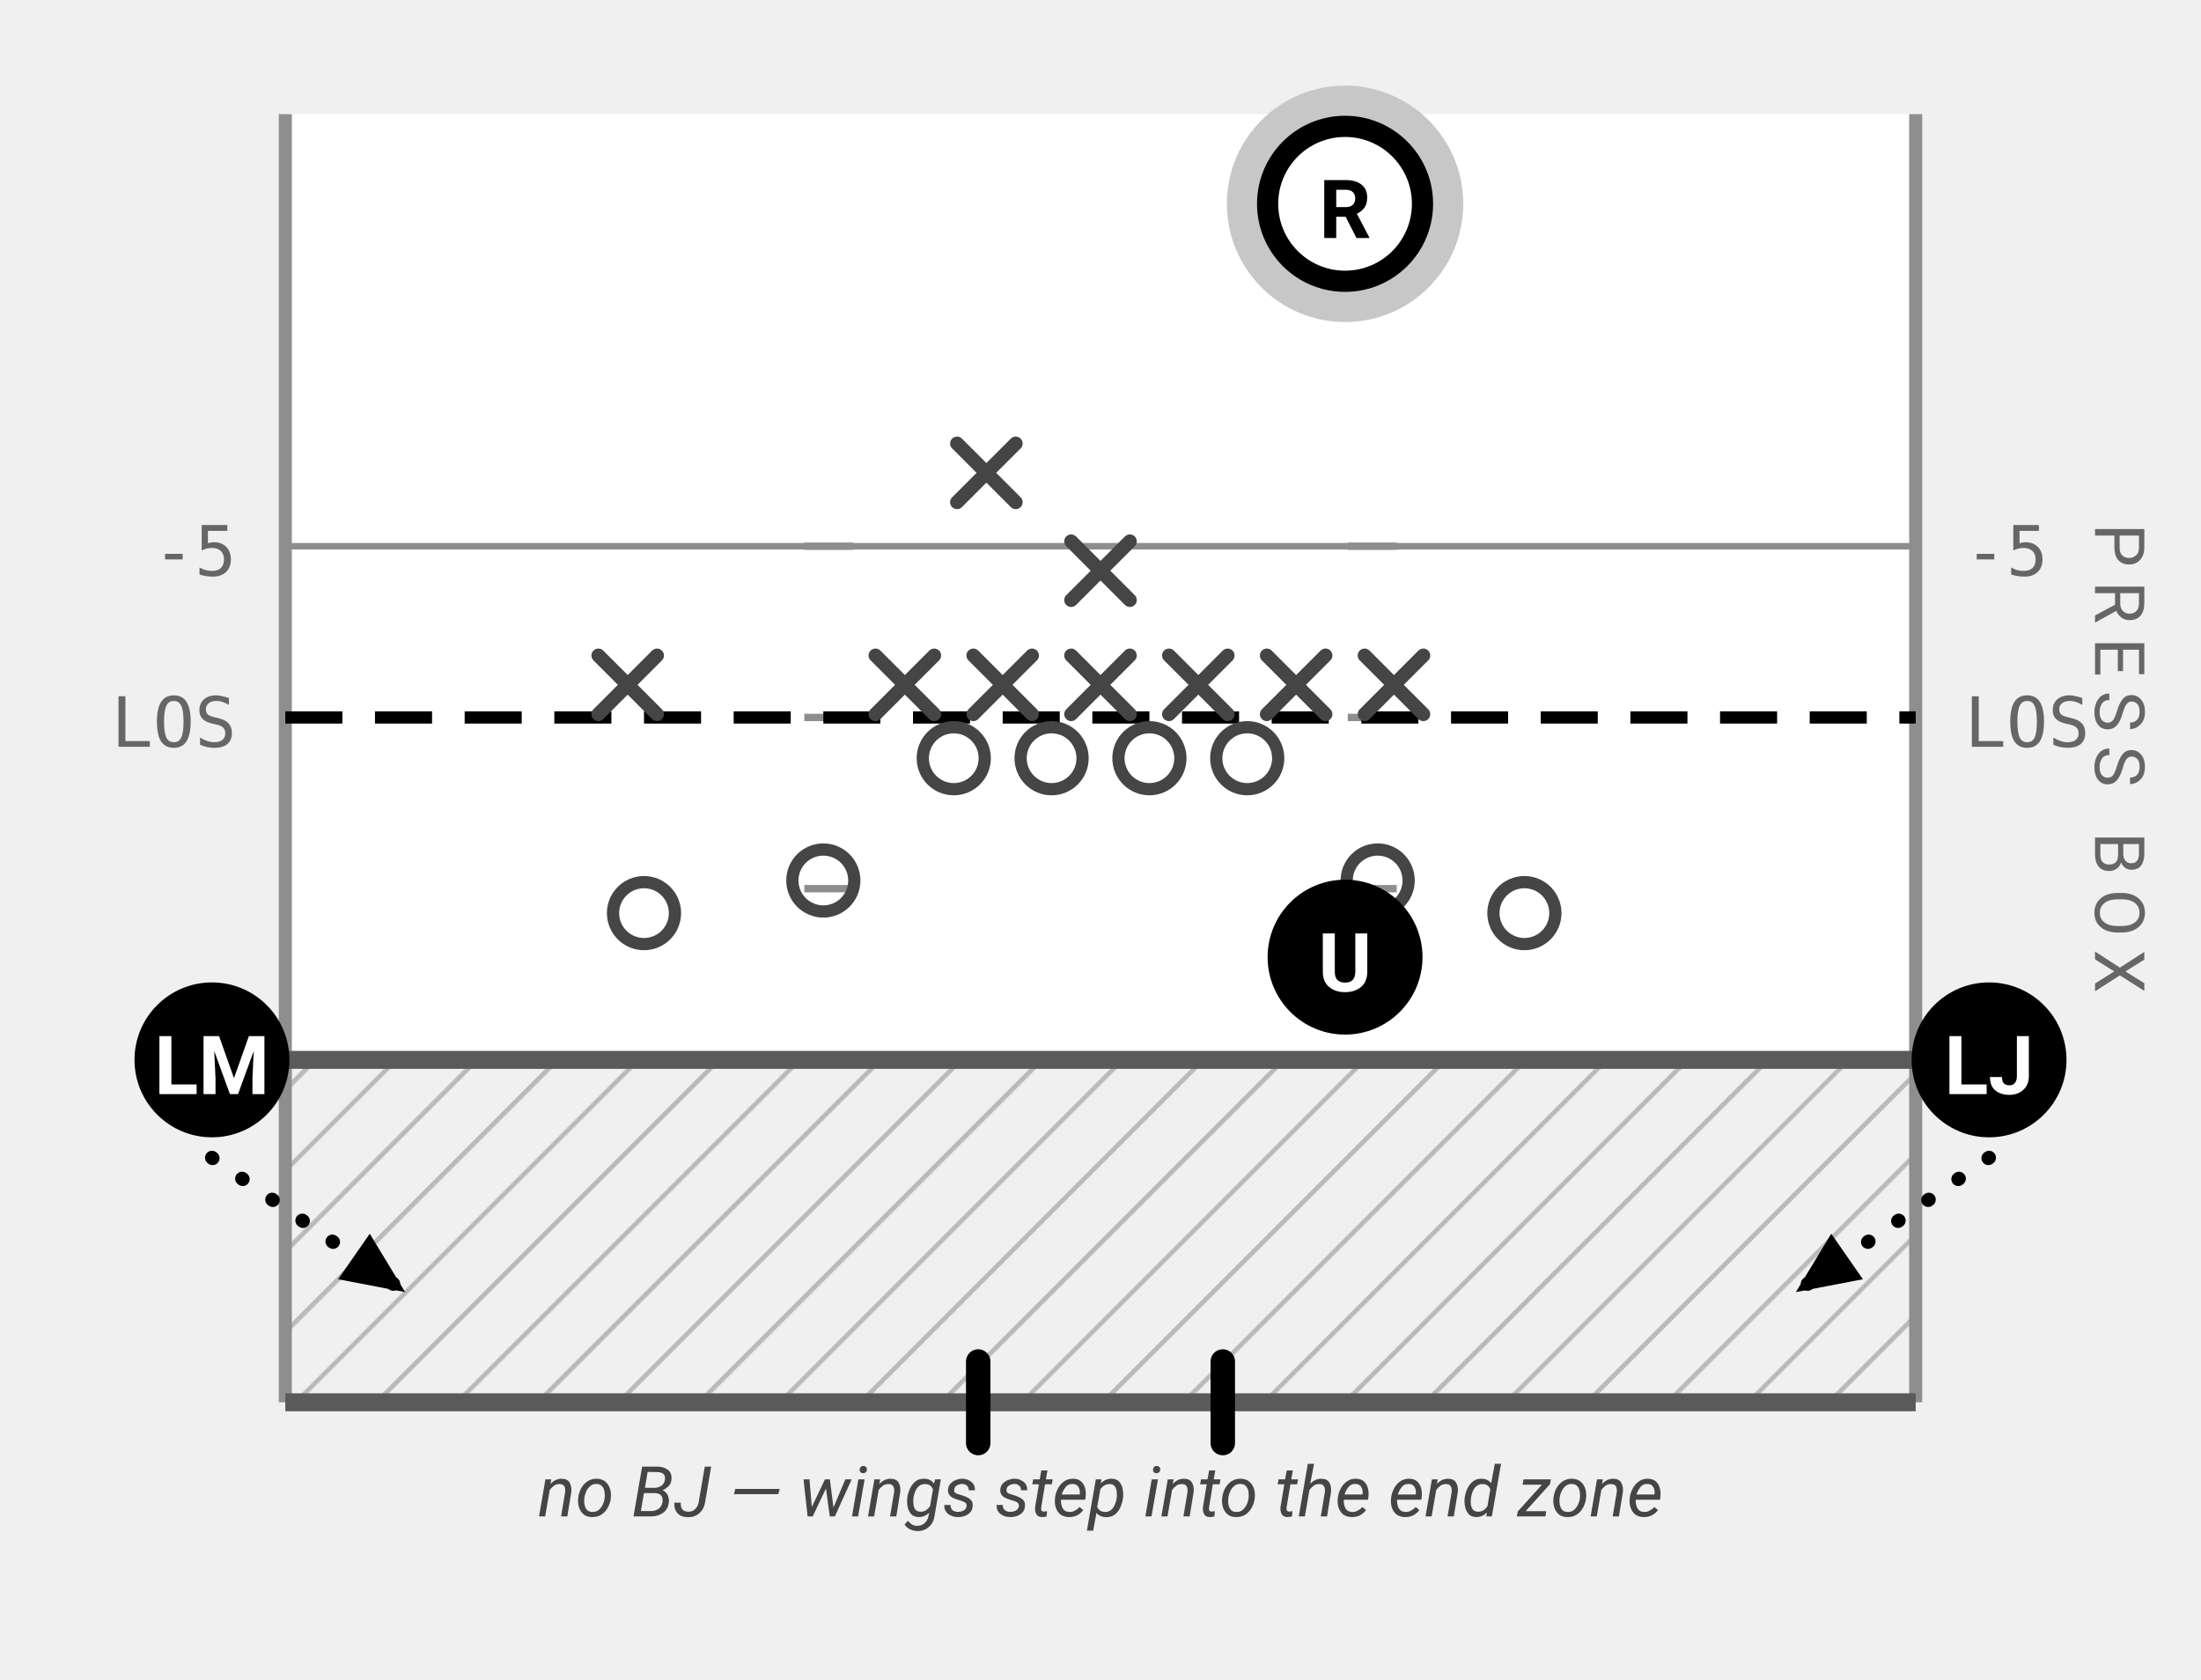
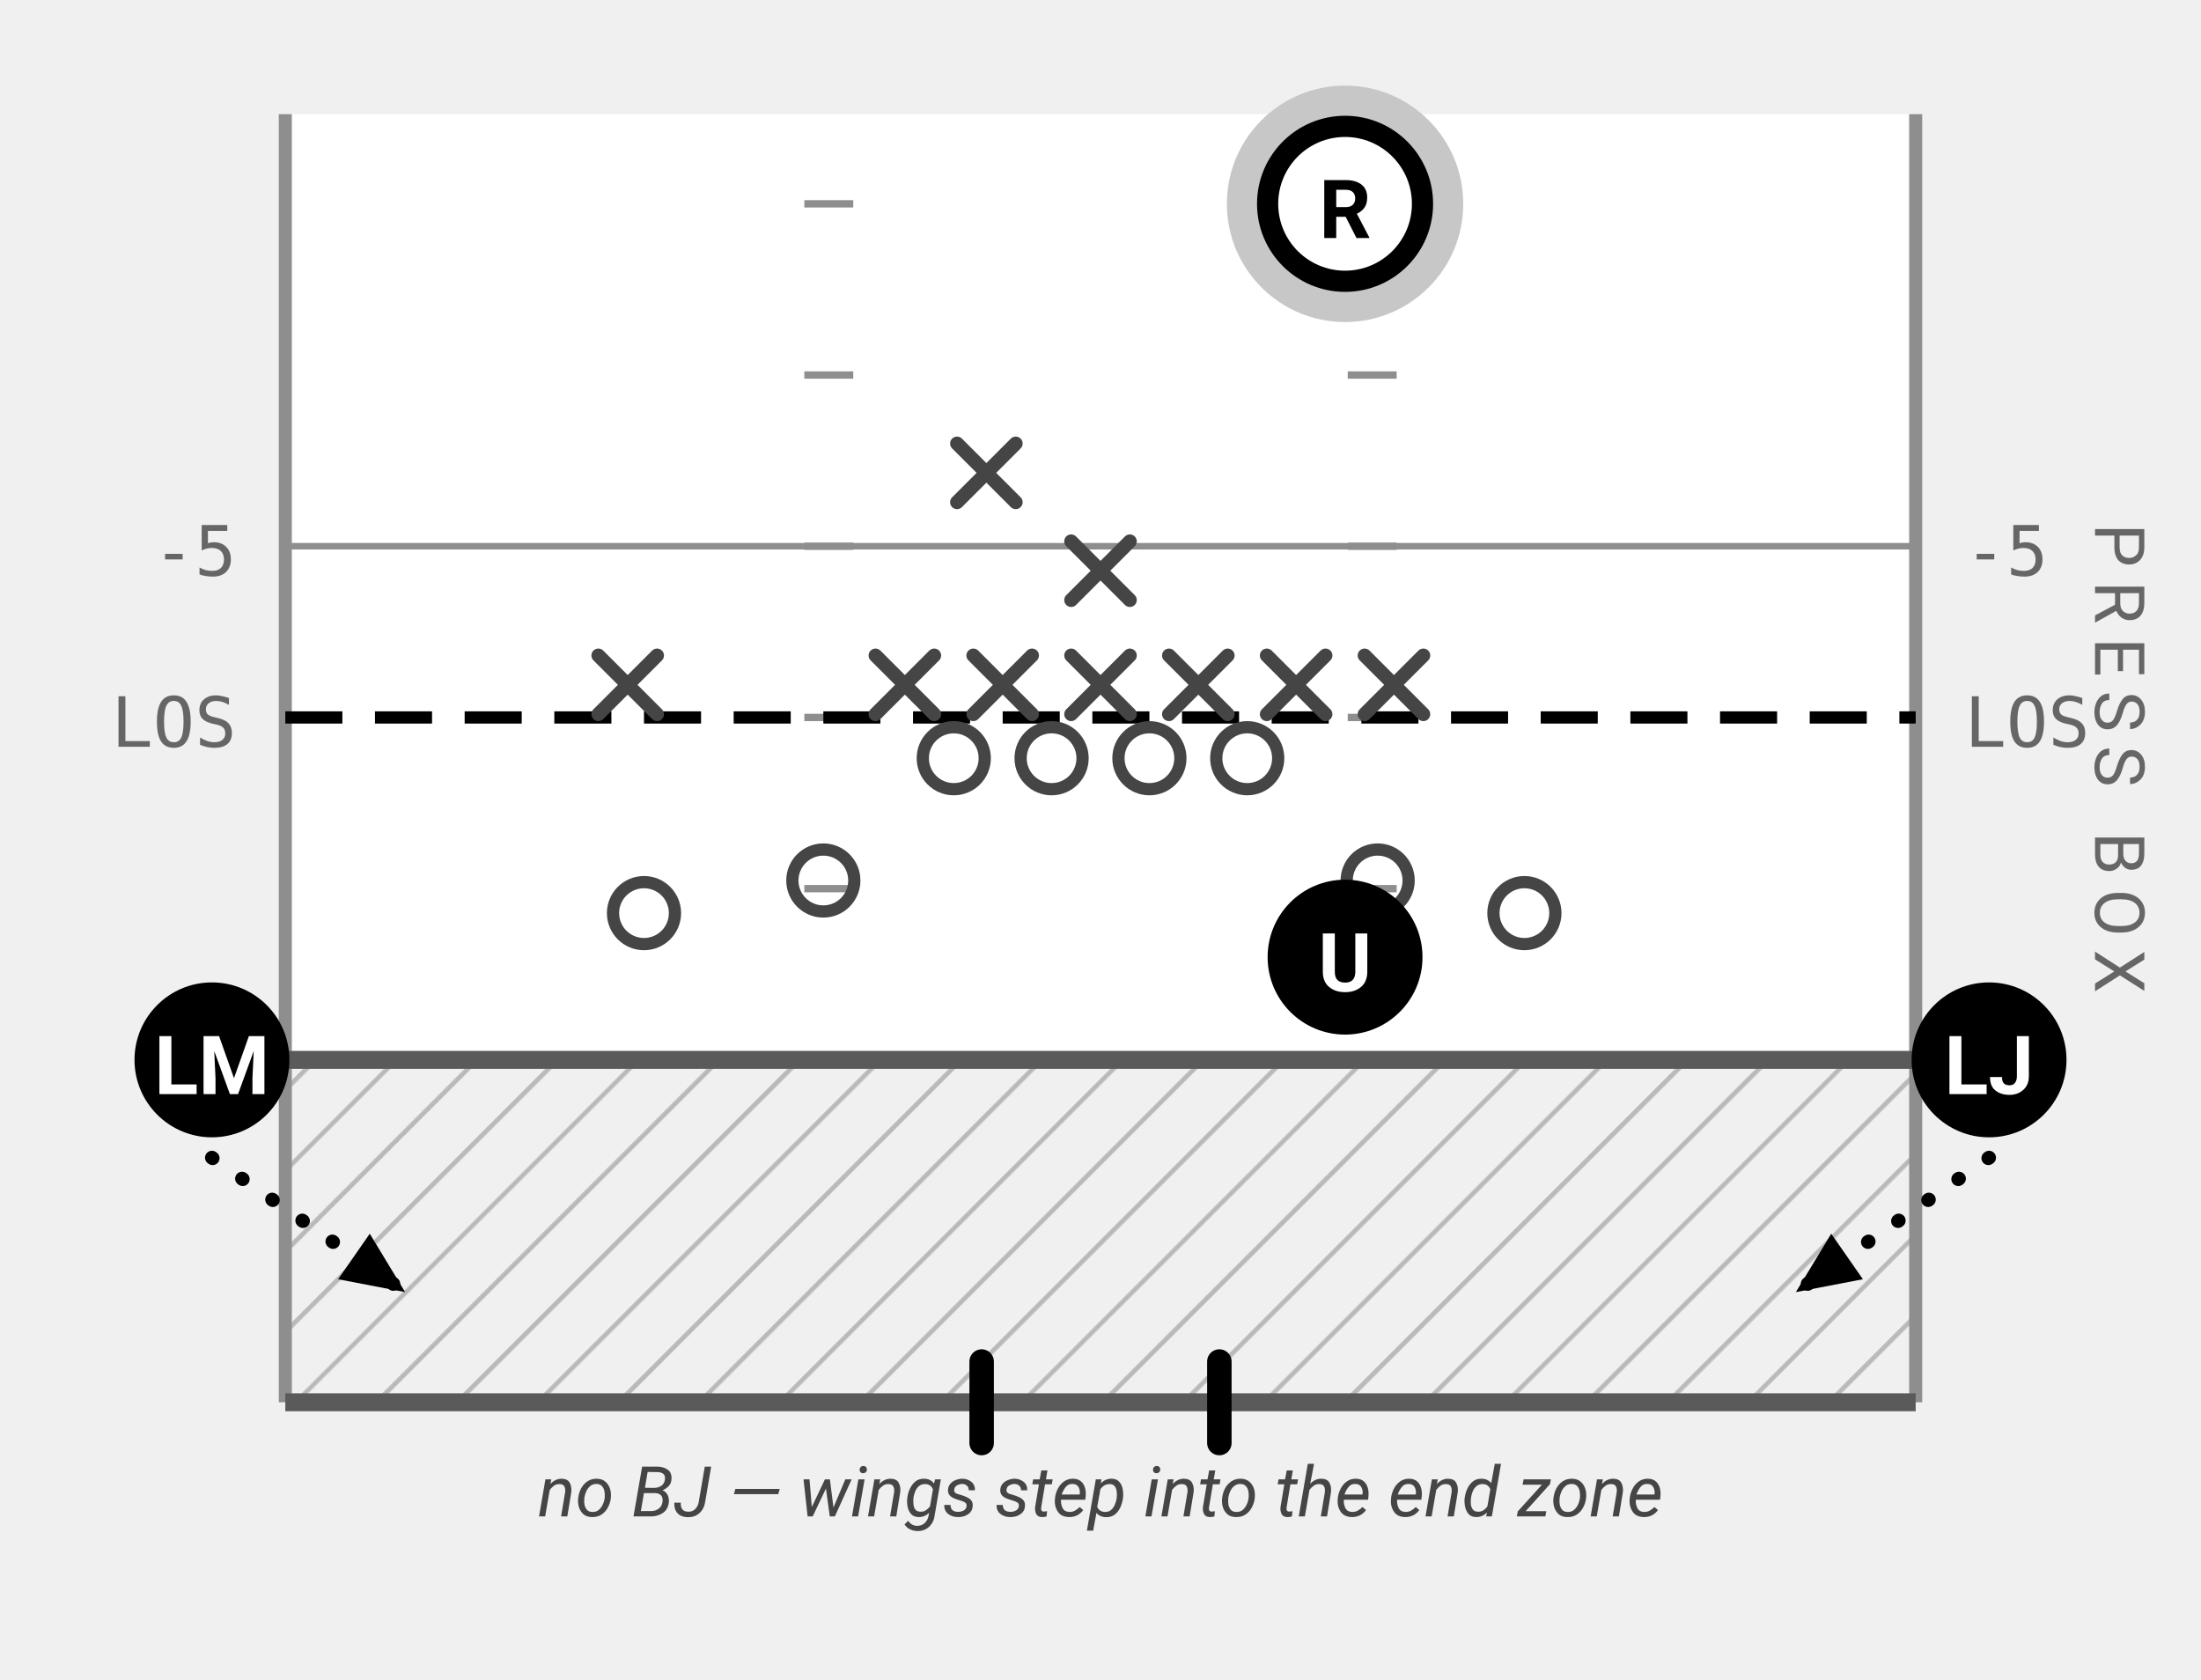
- <svg xmlns="http://www.w3.org/2000/svg" viewBox="0 0 270 206.0" role="img" aria-label="Goal line, crew of 4">
+ <svg xmlns="http://www.w3.org/2000/svg" viewBox="0 0 270 206" role="img" aria-label="Goal line, crew of 4">
  <style>svg{font-family:system-ui,-apple-system,"Segoe UI",Roboto,"Helvetica Neue",Arial,sans-serif}
.turf{fill:#FFFFFF}
.ez{fill:url(#hz)}
.hl{stroke:#B8B8B8;stroke-width:1.15}
.sl{stroke:#8E8E8E;stroke-width:1.6;fill:none}
.yl{stroke:#8E8E8E;stroke-width:.8;fill:none}
.gl{stroke:#5A5A5A;stroke-width:2.2;fill:none}
.rl{stroke:#000000;stroke-width:1.5;stroke-dasharray:7 4;fill:none}
.hash{stroke:#8E8E8E;stroke-width:.9}
.post{stroke:#000000;stroke-width:3;fill:none;stroke-linecap:round}
.ylab{font-family:ui-monospace,Menlo,Consolas,monospace;font-size:8.5px;fill:#666666}
.ylab.end{text-anchor:end}
.ylab.start{text-anchor:start}
.pb{font-size:8.5px;letter-spacing:.2em;fill:#666666;text-anchor:middle;text-transform:uppercase}
- .note{font-size:8.6px;fill:#454545;font-style:italic}
- .note.middle{text-anchor:middle}
- .note.start{text-anchor:start}
- .note.end{text-anchor:end}
.kp line{stroke:#454545;stroke-width:1.7;stroke-linecap:round}
.rp{fill:none;stroke:#454545;stroke-width:1.5}
.hat-b{fill:#000000}
.hat-w{fill:#FFFFFF;stroke:#000000;stroke-width:2.6}
.halo{fill:#C7C7C7}
.mk{font-size:10px;font-weight:600;text-anchor:middle}
.mk-l{fill:#FFFFFF}
.mk-d{fill:#000000}
.mv{stroke:#000000;stroke-width:1.7;fill:none;stroke-dasharray:.1 4.4;stroke-linecap:round}
- .arh{fill:#000000}</style>
+ .arh{fill:#000000}
+ .mvlab{font-size:8.4px;fill:#454545;text-anchor:middle;font-style:italic}
+ .note{font-size:8.6px;fill:#454545;font-style:italic}
+ .note.middle{text-anchor:middle}
+ .note.start{text-anchor:start}
+ .note.end{text-anchor:end}
+ .flagk{fill:#000000}
+ .flagt{stroke:#000000;stroke-width:1.4;stroke-linecap:round}</style>
  <defs>
    <pattern id="hz" width="7" height="7" patternUnits="userSpaceOnUse" patternTransform="rotate(45)">
      <line x1="0" y1="0" x2="0" y2="7" class="hl" />
    </pattern>
    <marker id="ar" viewBox="0 0 10 10" refX="8" refY="5" markerWidth="5" markerHeight="5" orient="auto-start-reverse">
      <path d="M0,1 L9,5 L0,9 z" class="arh" />
    </marker>
  </defs>
-   <rect x="35.0" y="14" width="200.0" height="116.0" class="turf" />
-   <rect x="35.0" y="130.0" width="200.0" height="42.0" class="ez" />
-   <line x1="98.667" y1="67.0" x2="104.667" y2="67.0" class="hash" />
-   <line x1="165.333" y1="67.0" x2="171.333" y2="67.0" class="hash" />
-   <line x1="98.667" y1="88.0" x2="104.667" y2="88.0" class="hash" />
-   <line x1="165.333" y1="88.0" x2="171.333" y2="88.0" class="hash" />
-   <line x1="98.667" y1="109.0" x2="104.667" y2="109.0" class="hash" />
-   <line x1="165.333" y1="109.0" x2="171.333" y2="109.0" class="hash" />
-   <line x1="35.0" y1="14" x2="35.0" y2="172.0" class="sl" />
-   <line x1="235.0" y1="14" x2="235.0" y2="172.0" class="sl" />
-   <line x1="35.0" y1="67.0" x2="235.0" y2="67.0" class="yl" />
-   <text x="29.0" y="70.6" class="ylab end">-5</text>
-   <text x="241.0" y="70.6" class="ylab start">-5</text>
-   <line x1="35.0" y1="88.0" x2="235.0" y2="88.0" class="rl" />
-   <text x="29.0" y="91.6" class="ylab end">LOS</text>
-   <text x="241.0" y="91.6" class="ylab start">LOS</text>
-   <line x1="35.0" y1="130.0" x2="235.0" y2="130.0" class="gl" />
-   <text x="29.0" y="133.6" class="ylab end">G</text>
-   <text x="241.0" y="133.6" class="ylab start">G</text>
-   <line x1="35.0" y1="172.0" x2="235.0" y2="172.0" class="gl" />
-   <line x1="120.0" y1="167.0" x2="120.0" y2="177.0" class="post" />
-   <line x1="150.0" y1="167.0" x2="150.0" y2="177.0" class="post" />
-   <text x="257.0" y="93.0" class="pb" transform="rotate(90 257.0 93.0)">PRESS BOX</text>
+   <rect x="35" y="14" width="200" height="116" class="turf" />
+   <rect x="35" y="130" width="200" height="42" class="ez" />
+   <line x1="98.67" y1="25" x2="104.67" y2="25" class="hash" />
+   <line x1="165.33" y1="25" x2="171.33" y2="25" class="hash" />
+   <line x1="98.67" y1="46" x2="104.67" y2="46" class="hash" />
+   <line x1="165.33" y1="46" x2="171.33" y2="46" class="hash" />
+   <line x1="98.67" y1="67" x2="104.67" y2="67" class="hash" />
+   <line x1="165.33" y1="67" x2="171.33" y2="67" class="hash" />
+   <line x1="98.67" y1="88" x2="104.67" y2="88" class="hash" />
+   <line x1="165.33" y1="88" x2="171.33" y2="88" class="hash" />
+   <line x1="98.67" y1="109" x2="104.67" y2="109" class="hash" />
+   <line x1="165.33" y1="109" x2="171.33" y2="109" class="hash" />
+   <line x1="98.67" y1="130" x2="104.67" y2="130" class="hash" />
+   <line x1="165.33" y1="130" x2="171.33" y2="130" class="hash" />
+   <line x1="35" y1="14" x2="35" y2="172" class="sl" />
+   <line x1="235" y1="14" x2="235" y2="172" class="sl" />
+   <line x1="35" y1="67" x2="235" y2="67" class="yl" />
+   <text x="29" y="70.6" class="ylab end">-5</text>
+   <text x="241" y="70.6" class="ylab start">-5</text>
+   <line x1="35" y1="88" x2="235" y2="88" class="rl" />
+   <text x="29" y="91.6" class="ylab end">LOS</text>
+   <text x="241" y="91.6" class="ylab start">LOS</text>
+   <line x1="35" y1="130" x2="235" y2="130" class="gl" />
+   <text x="29" y="133.6" class="ylab end">G</text>
+   <text x="241" y="133.6" class="ylab start">G</text>
+   <line x1="35" y1="172" x2="235" y2="172" class="gl" />
+   <line x1="120.42" y1="167" x2="120.42" y2="177" class="post" />
+   <line x1="149.58" y1="167" x2="149.58" y2="177" class="post" />
+   <text x="257" y="93" class="pb" transform="rotate(90 257 93)">PRESS BOX</text>
  <g class="kp">
    <line x1="107.4" y1="80.4" x2="114.6" y2="87.6" />
    <line x1="107.4" y1="87.6" x2="114.6" y2="80.4" />
  </g>
  <g class="kp">
    <line x1="119.4" y1="80.4" x2="126.6" y2="87.6" />
    <line x1="119.4" y1="87.6" x2="126.6" y2="80.4" />
  </g>
  <g class="kp">
    <line x1="131.4" y1="80.4" x2="138.6" y2="87.6" />
    <line x1="131.4" y1="87.6" x2="138.6" y2="80.4" />
  </g>
  <g class="kp">
    <line x1="143.4" y1="80.4" x2="150.6" y2="87.6" />
    <line x1="143.4" y1="87.6" x2="150.6" y2="80.4" />
  </g>
  <g class="kp">
    <line x1="155.4" y1="80.4" x2="162.6" y2="87.6" />
    <line x1="155.4" y1="87.6" x2="162.6" y2="80.4" />
  </g>
  <g class="kp">
    <line x1="167.4" y1="80.4" x2="174.6" y2="87.6" />
    <line x1="167.4" y1="87.6" x2="174.6" y2="80.4" />
  </g>
  <g class="kp">
    <line x1="73.4" y1="80.4" x2="80.6" y2="87.6" />
    <line x1="73.4" y1="87.6" x2="80.6" y2="80.4" />
  </g>
  <g class="kp">
    <line x1="131.4" y1="66.4" x2="138.6" y2="73.6" />
    <line x1="131.4" y1="73.6" x2="138.6" y2="66.4" />
  </g>
  <g class="kp">
    <line x1="117.4" y1="54.4" x2="124.6" y2="61.6" />
    <line x1="117.4" y1="61.6" x2="124.6" y2="54.4" />
  </g>
-   <circle cx="117.0" cy="93.0" r="3.8" class="rp" />
-   <circle cx="129.0" cy="93.0" r="3.8" class="rp" />
-   <circle cx="141.0" cy="93.0" r="3.8" class="rp" />
-   <circle cx="153.0" cy="93.0" r="3.8" class="rp" />
-   <circle cx="101.0" cy="108.0" r="3.8" class="rp" />
-   <circle cx="169.0" cy="108.0" r="3.8" class="rp" />
-   <circle cx="79.0" cy="112.0" r="3.8" class="rp" />
-   <circle cx="187.0" cy="112.0" r="3.8" class="rp" />
+   <circle cx="117" cy="93" r="3.8" class="rp" />
+   <circle cx="129" cy="93" r="3.8" class="rp" />
+   <circle cx="141" cy="93" r="3.8" class="rp" />
+   <circle cx="153" cy="93" r="3.8" class="rp" />
+   <circle cx="101" cy="108" r="3.8" class="rp" />
+   <circle cx="169" cy="108" r="3.8" class="rp" />
+   <circle cx="79" cy="112" r="3.8" class="rp" />
+   <circle cx="187" cy="112" r="3.8" class="rp" />
  <g class="you">
-     <circle cx="165.0" cy="25.0" r="14.5" class="halo" />
-     <circle cx="165.0" cy="25.0" r="9.5" class="hat-w" />
-     <text x="165.0" y="29.2" class="mk mk-d">R</text>
+     <circle cx="165" cy="25" r="14.5" class="halo" />
+     <circle cx="165" cy="25" r="9.5" class="hat-w" />
+     <text x="165" y="29.2" class="mk mk-d">R</text>
  </g>
  <g>
-     <circle cx="165.0" cy="117.4" r="9.5" class="hat-b" />
-     <text x="165.0" y="121.6" class="mk mk-l">U</text>
+     <circle cx="165" cy="117.4" r="9.5" class="hat-b" />
+     <text x="165" y="121.6" class="mk mk-l">U</text>
  </g>
  <g>
-     <circle cx="26.0" cy="130.0" r="9.5" class="hat-b" />
-     <text x="26.0" y="134.2" class="mk mk-l">LM</text>
+     <circle cx="26" cy="130" r="9.5" class="hat-b" />
+     <text x="26" y="134.2" class="mk mk-l">LM</text>
  </g>
  <g>
-     <circle cx="244.0" cy="130.0" r="9.5" class="hat-b" />
-     <text x="244.0" y="134.2" class="mk mk-l">LJ</text>
+     <circle cx="244" cy="130" r="9.5" class="hat-b" />
+     <text x="244" y="134.2" class="mk mk-l">LJ</text>
  </g>
-   <path d="M 26.0 142.0 L 49.0 158.0" class="mv" marker-end="url(#ar)" />
-   <path d="M 244.0 142.0 L 221.0 158.0" class="mv" marker-end="url(#ar)" />
-   <text x="135.0" y="186.0" class="note middle">no BJ — wings step into the end zone</text>
+   <path d="M 26 142 L 49 158" class="mv" marker-end="url(#ar)" />
+   <path d="M 244 142 L 221 158" class="mv" marker-end="url(#ar)" />
+   <text x="135" y="186" class="note middle">no BJ — wings step into the end zone</text>
</svg>
